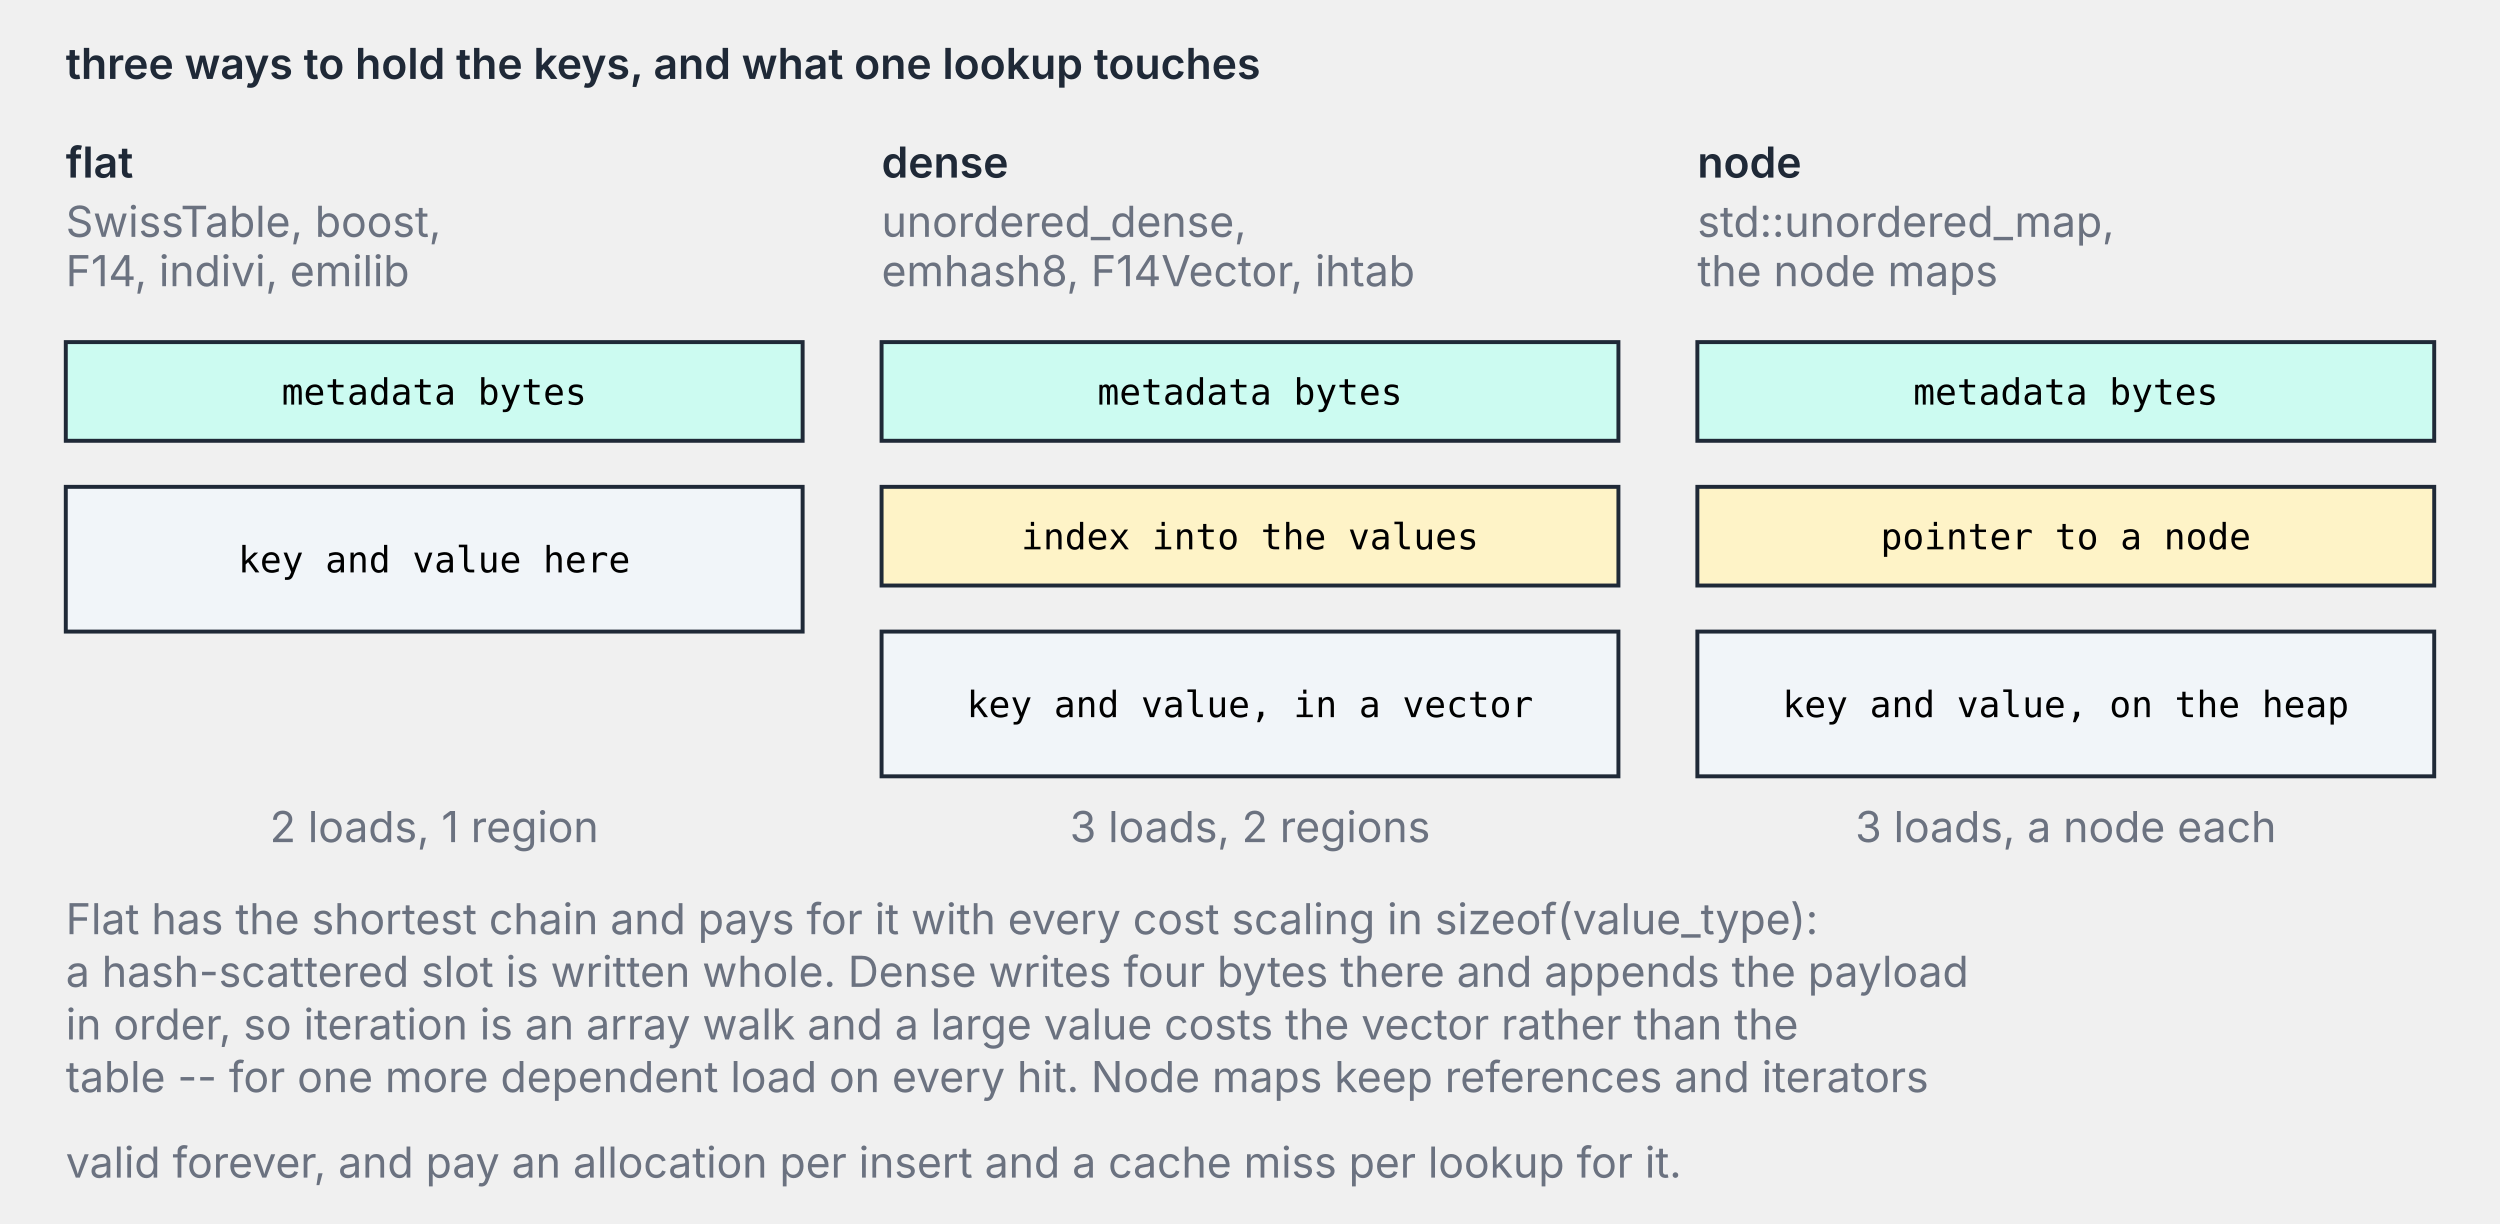
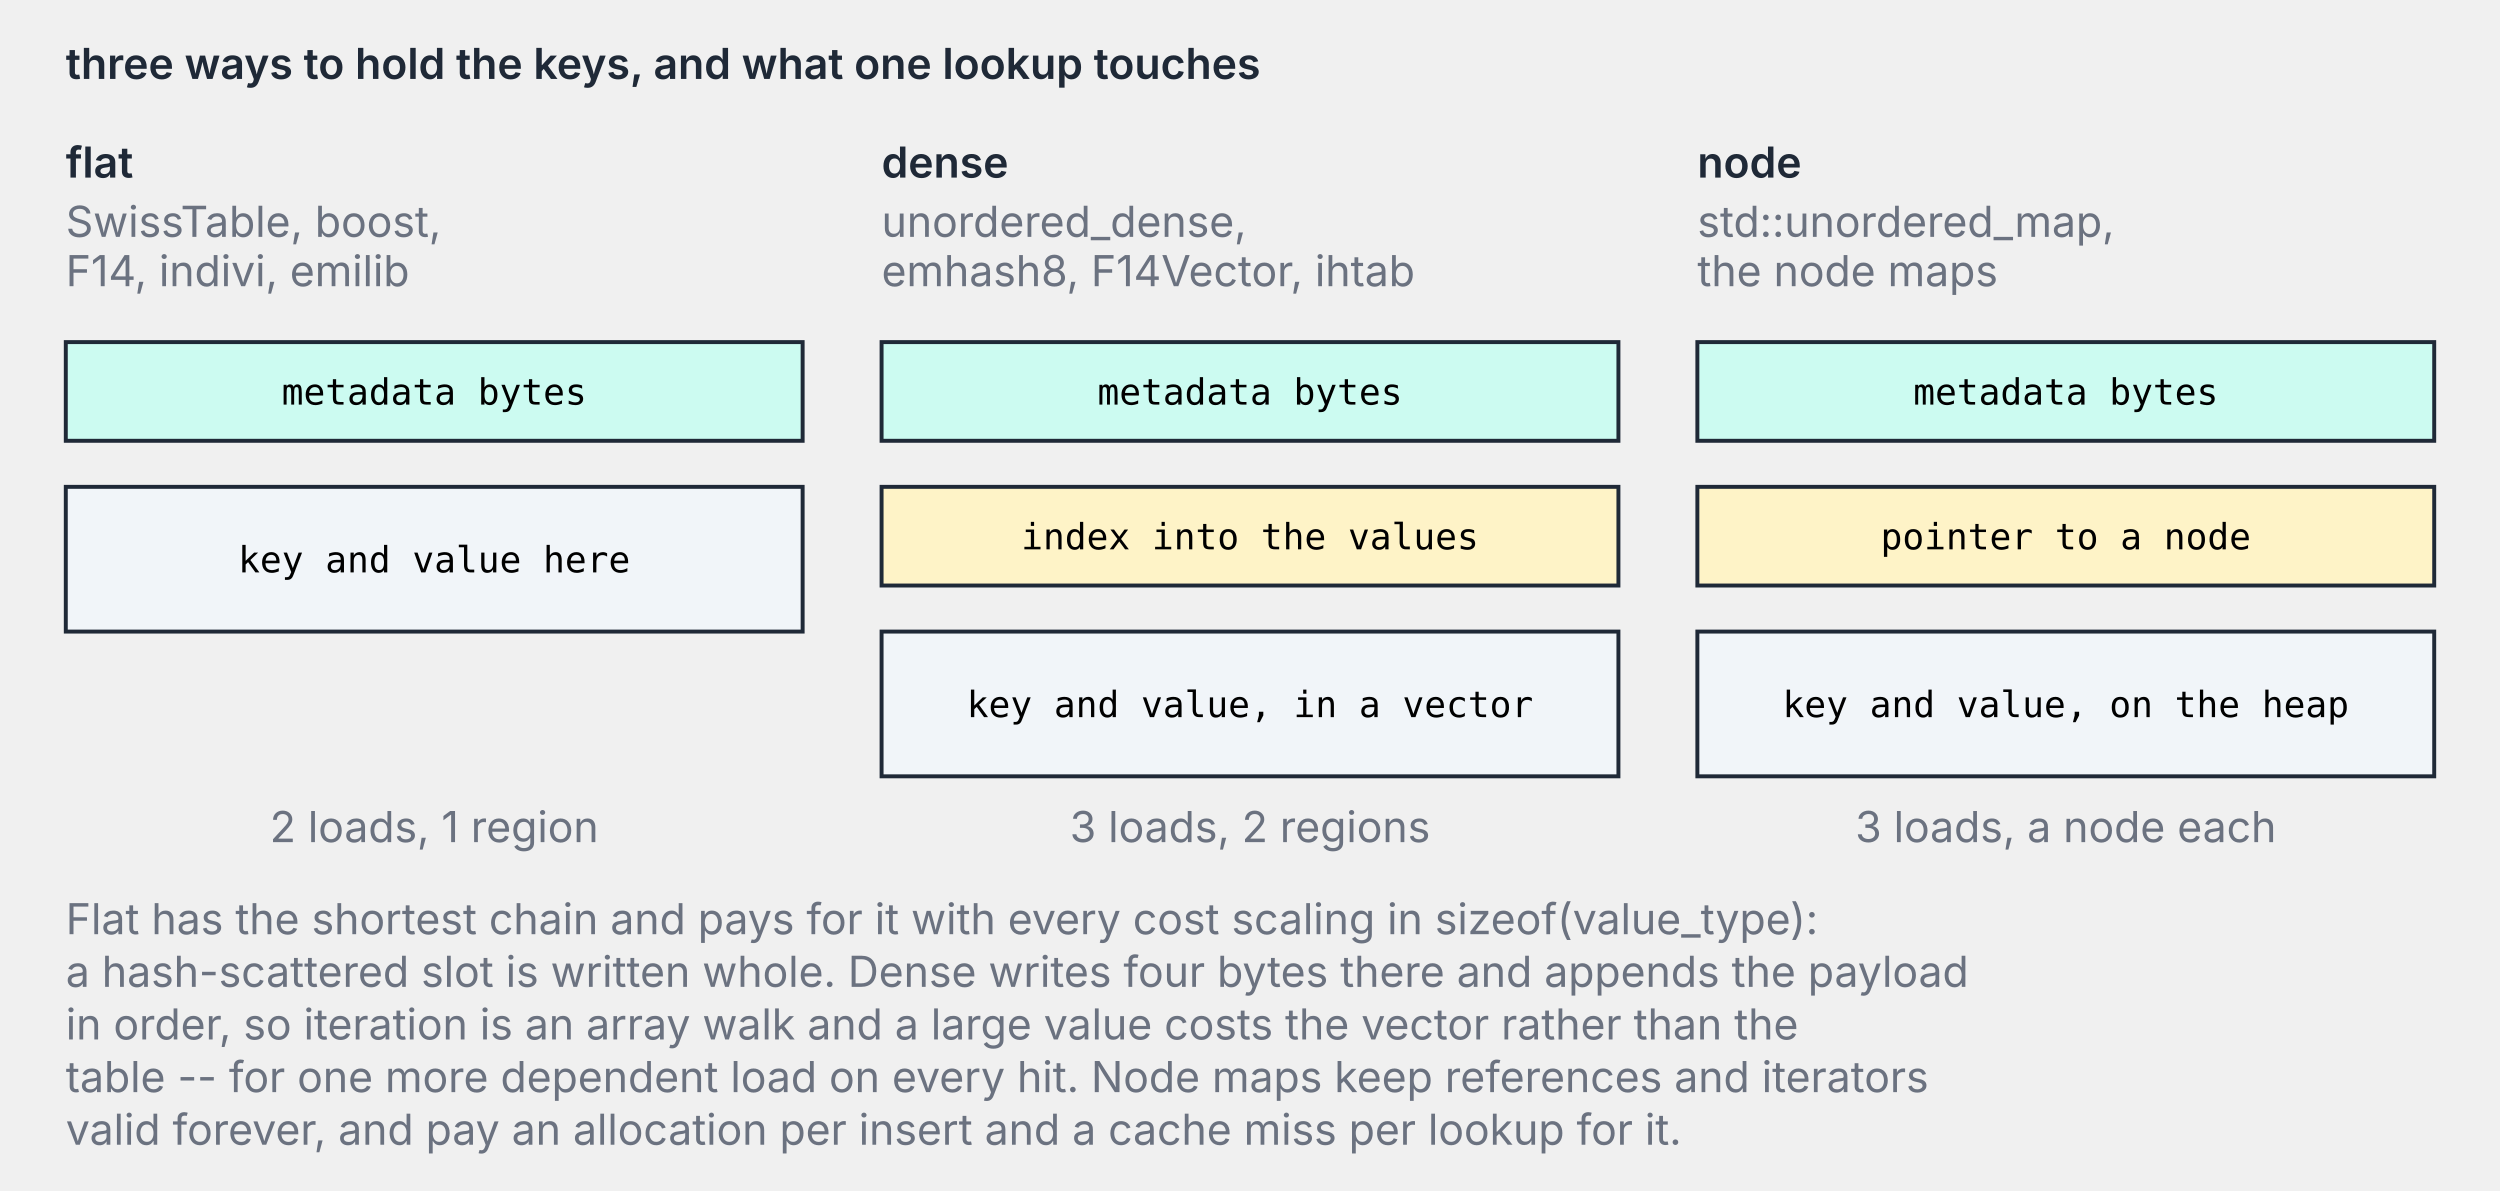
- <svg xmlns="http://www.w3.org/2000/svg" viewBox="0 0 760 372" font-family="Inter, system-ui, sans-serif" font-size="13">
+ <svg xmlns="http://www.w3.org/2000/svg" viewBox="0 0 760 362" font-family="Inter, system-ui, sans-serif" font-size="13">
  <style>
    .mono{font-family:ui-monospace,Menlo,Consolas,monospace;font-size:11px}
    .muted{fill:#6b7280}
    .lbl{fill:#1f2937;font-size:12px}
    .hd{fill:#1f2937;font-weight:600}
    .cell{fill:#fff;stroke:#1f2937;stroke-width:1.2}
    .fp{fill:#ccfbf1}
    .dist{fill:#e0f2fe}
    .idx{fill:#fef3c7}
    .ovf{fill:#ede9fe}
    .payload{fill:#f1f5f9}
    .sent{fill:url(#hatch);stroke:#9ca3af;stroke-width:1.2}
    .arrow{stroke:#0f766e;stroke-width:1.6;fill:none;marker-end:url(#head)}
    .thin{stroke:#9ca3af;stroke-width:1;fill:none}
  </style>
  <defs>
    <pattern id="hatch" width="6" height="6" patternUnits="userSpaceOnUse" patternTransform="rotate(45)">
      <line x1="0" y1="0" x2="0" y2="6" stroke="#d1d5db" stroke-width="2" />
    </pattern>
    <marker id="head" markerWidth="8" markerHeight="8" refX="6" refY="4" orient="auto">
      <path d="M0,0 L8,4 L0,8 z" fill="#0f766e" />
    </marker>
  </defs>
  <text x="20" y="24" class="hd" text-anchor="start">three ways to hold the keys, and what one lookup touches</text>
  <text x="20" y="54" class="hd" text-anchor="start">flat</text>
  <text x="20" y="72" class="muted" text-anchor="start">SwissTable, boost,</text>
  <text x="20" y="87" class="muted" text-anchor="start">F14, indivi, emilib</text>
  <text x="268" y="54" class="hd" text-anchor="start">dense</text>
  <text x="268" y="72" class="muted" text-anchor="start">unordered_dense,</text>
  <text x="268" y="87" class="muted" text-anchor="start">emhash8, F14Vector, ihtab</text>
  <text x="516" y="54" class="hd" text-anchor="start">node</text>
  <text x="516" y="72" class="muted" text-anchor="start">std::unordered_map,</text>
  <text x="516" y="87" class="muted" text-anchor="start">the node maps</text>
  <rect x="20" y="104" width="224" height="30" class="cell fp" />
  <text x="132" y="123" class="mono" text-anchor="middle">metadata bytes</text>
  <rect x="20" y="148" width="224" height="44" class="cell payload" />
  <text x="132" y="174" class="mono" text-anchor="middle">key and value here</text>
  <rect x="268" y="104" width="224" height="30" class="cell fp" />
  <text x="380" y="123" class="mono" text-anchor="middle">metadata bytes</text>
  <rect x="268" y="148" width="224" height="30" class="cell idx" />
  <text x="380" y="167" class="mono" text-anchor="middle">index into the values</text>
  <rect x="268" y="192" width="224" height="44" class="cell payload" />
  <text x="380" y="218" class="mono" text-anchor="middle">key and value, in a vector</text>
  <rect x="516" y="104" width="224" height="30" class="cell fp" />
  <text x="628" y="123" class="mono" text-anchor="middle">metadata bytes</text>
  <rect x="516" y="148" width="224" height="30" class="cell idx" />
  <text x="628" y="167" class="mono" text-anchor="middle">pointer to a node</text>
  <rect x="516" y="192" width="224" height="44" class="cell payload" />
  <text x="628" y="218" class="mono" text-anchor="middle">key and value, on the heap</text>
  <text x="132" y="256" class="muted" text-anchor="middle">2 loads, 1 region</text>
  <text x="380" y="256" class="muted" text-anchor="middle">3 loads, 2 regions</text>
  <text x="628" y="256" class="muted" text-anchor="middle">3 loads, a node each</text>
  <text x="20" y="284" class="muted" text-anchor="start">Flat has the shortest chain and pays for it with every cost scaling in sizeof(value_type):</text>
  <text x="20" y="300" class="muted" text-anchor="start">a hash-scattered slot is written whole. Dense writes four bytes there and appends the payload</text>
  <text x="20" y="316" class="muted" text-anchor="start">in order, so iteration is an array walk and a large value costs the vector rather than the</text>
  <text x="20" y="332" class="muted" text-anchor="start">table -- for one more dependent load on every hit. Node maps keep references and iterators</text>
-   <text x="20" y="358" class="muted" text-anchor="start">valid forever, and pay an allocation per insert and a cache miss per lookup for it.</text>
+   <text x="20" y="348" class="muted" text-anchor="start">valid forever, and pay an allocation per insert and a cache miss per lookup for it.</text>
</svg>
